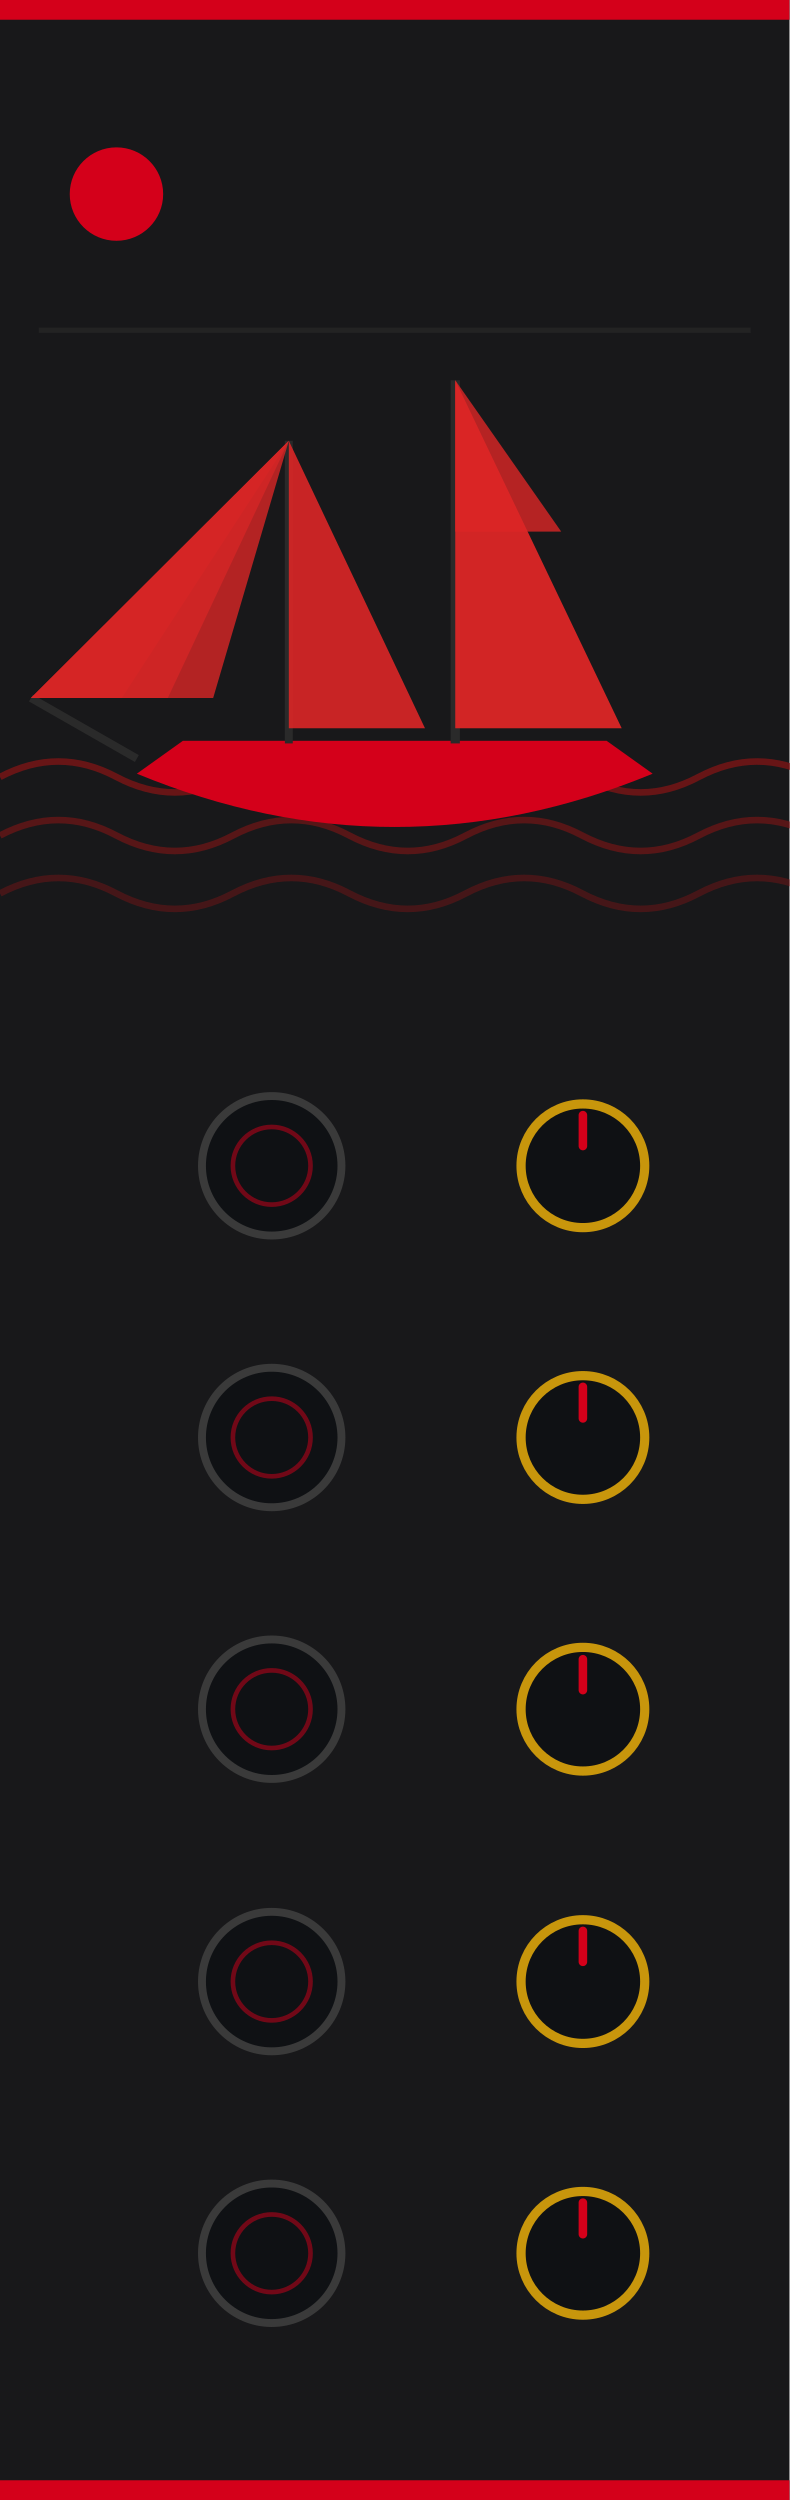
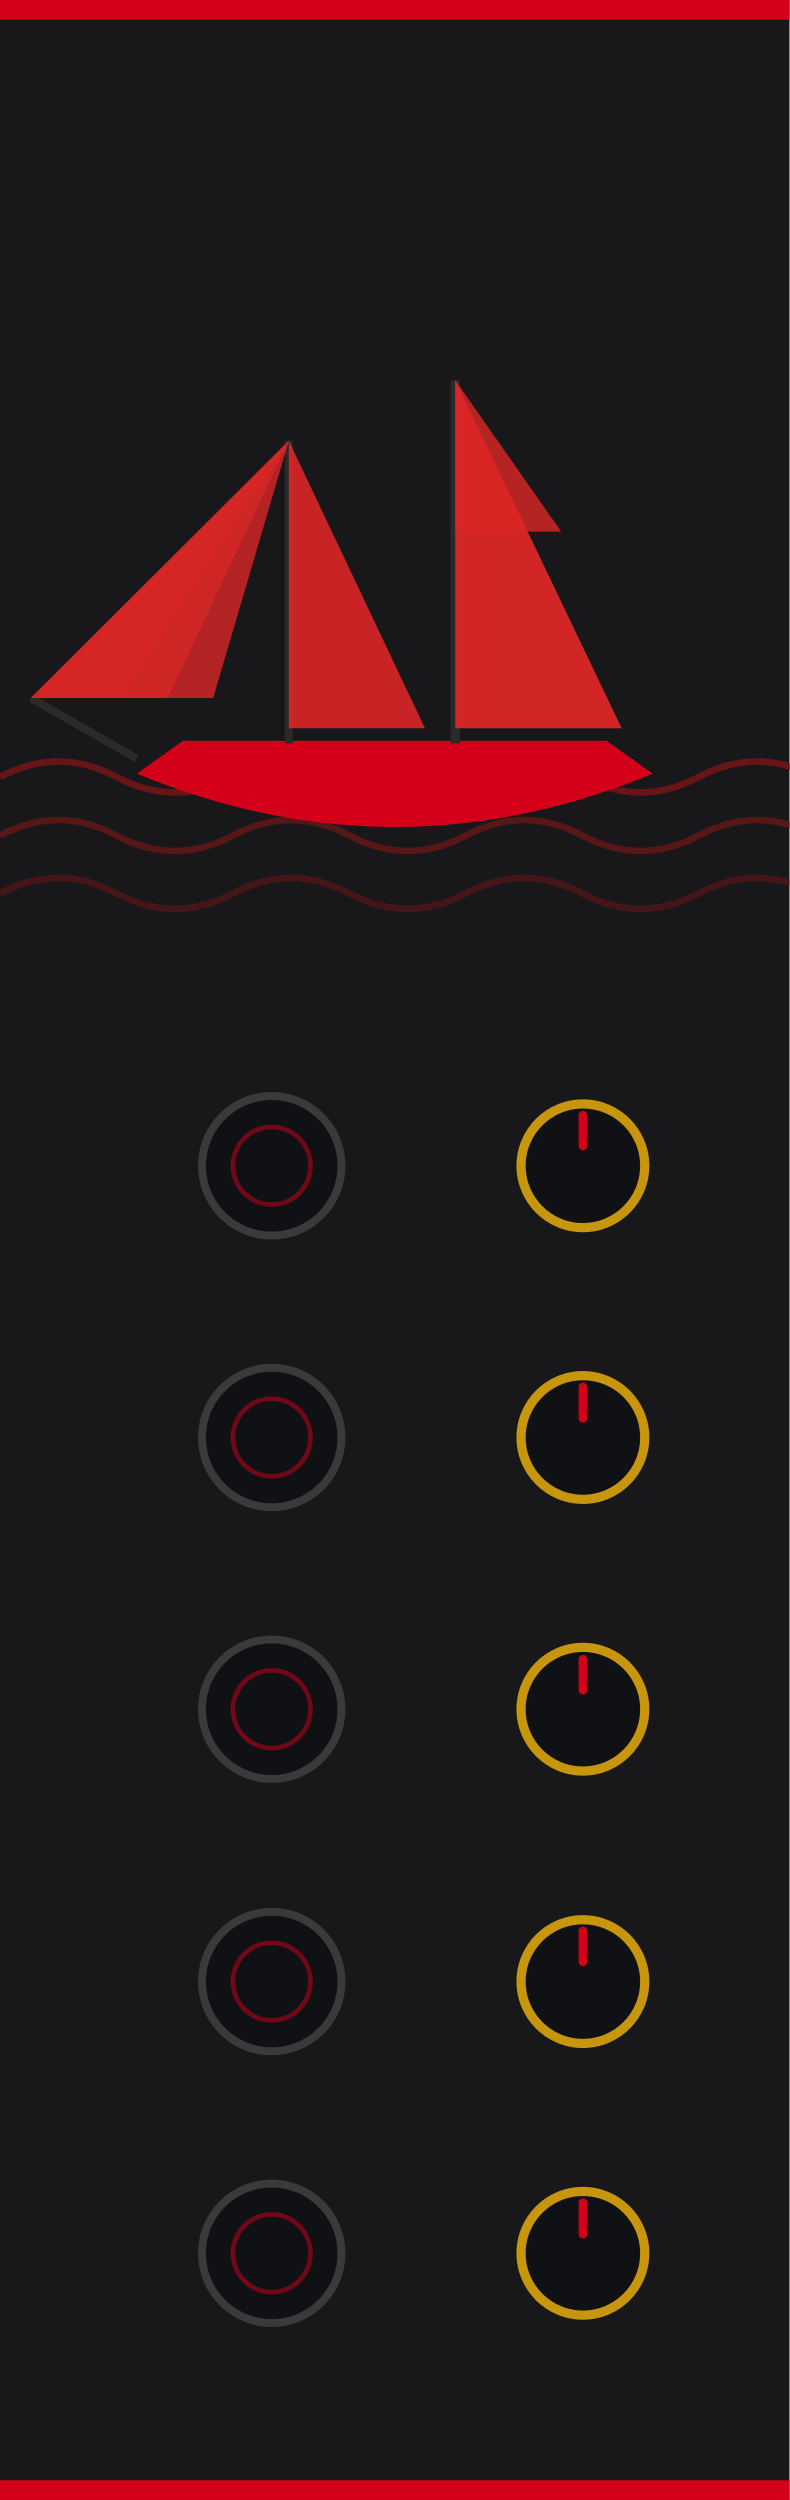
<svg xmlns="http://www.w3.org/2000/svg" width="120" height="380" viewBox="0 0 120 380">
  <rect width="120" height="380" fill="#18181a" />
  <rect x="0" y="0" width="120" height="3" fill="#d4001a" />
  <rect x="0" y="377" width="120" height="3" fill="#d4001a" />
-   <circle cx="17.7" cy="29.5" r="7.1" fill="#d4001a" />
-   <line x1="5.9" y1="50.2" x2="114.1" y2="50.2" stroke="#2a2a2a" stroke-width="0.8" stroke-opacity="0.6" />
  <g>
    <path d="M 0 118.1 q 8.9 -4.7 17.7 0 q 8.9 4.7 17.7 0 q 8.9 -4.7 17.7 0 q 8.9 4.7 17.7 0 q 8.9 -4.7 17.7 0 q 8.9 4.7 17.7 0 q 8.9 -4.7 17.7 0 q 8.9 4.7 17.7 0" fill="none" stroke="#8a1414" stroke-width="1.0" stroke-opacity="0.7" />
    <path d="M 0 127.0 q 8.9 -4.7 17.7 0 q 8.9 4.7 17.7 0 q 8.9 -4.7 17.7 0 q 8.9 4.7 17.7 0 q 8.9 -4.7 17.7 0 q 8.9 4.7 17.7 0 q 8.9 -4.7 17.7 0 q 8.9 4.7 17.7 0" fill="none" stroke="#8a1414" stroke-width="1.0" stroke-opacity="0.55" />
    <path d="M 0 135.8 q 8.9 -4.7 17.7 0 q 8.9 4.7 17.7 0 q 8.9 -4.7 17.7 0 q 8.9 4.7 17.7 0 q 8.9 -4.7 17.7 0 q 8.9 4.7 17.7 0 q 8.9 -4.7 17.7 0 q 8.9 4.7 17.7 0" fill="none" stroke="#8a1414" stroke-width="1.0" stroke-opacity="0.4" />
  </g>
  <g>
    <path d="M 20.8 117.6 Q 60.0 133.8 99.2 117.6 L 92.2 112.6 L 27.8 112.6 Z" fill="#d4001a" />
    <line x1="69.2" y1="113.0" x2="69.2" y2="57.8" stroke="#2a2a2a" stroke-width="1.4" />
    <line x1="43.9" y1="113.0" x2="43.9" y2="67.0" stroke="#2a2a2a" stroke-width="1.2" />
    <line x1="20.8" y1="115.3" x2="4.7" y2="106.1" stroke="#2a2a2a" stroke-width="1.2" />
    <path d="M 69.2 57.8 L 69.2 110.7 L 94.5 110.7 Z" fill="#dc2626" fill-opacity="0.95" />
    <path d="M 43.9 67.0 L 43.9 110.7 L 64.6 110.7 Z" fill="#dc2626" fill-opacity="0.9" />
    <path d="M 69.2 57.8 L 69.2 80.8 L 85.3 80.8 Z" fill="#dc2626" fill-opacity="0.8" />
    <path d="M 43.9 67.0 L 4.7 106.1 L 18.5 106.1 Z" fill="#dc2626" fill-opacity="0.55" />
    <path d="M 43.9 67.0 L 4.7 106.1 L 25.5 106.1 Z" fill="#dc2626" fill-opacity="0.67" />
    <path d="M 43.9 67.0 L 4.7 106.1 L 32.4 106.1 Z" fill="#dc2626" fill-opacity="0.79" />
  </g>
  <g id="components">
    <circle id="input_JUNCTION_NOTEVAL_CV" cx="41.3" cy="177.2" r="10.6" fill="#0f1114" stroke="#3a3a3a" stroke-width="1.2" />
    <circle cx="41.3" cy="177.2" r="5.9" fill="none" stroke="#d4001a" stroke-width="0.7" opacity="0.5" />
    <circle id="param_JUNCTION_NOTEVAL_ATT" cx="88.6" cy="177.2" r="9.4" fill="#0f1114" stroke="#c8960c" stroke-width="1.4" />
    <line x1="88.6" y1="174.2" x2="88.6" y2="169.5" stroke="#d4001a" stroke-width="1.3" stroke-linecap="round" />
    <circle id="input_JUNCTION_VARIATION_CV" cx="41.3" cy="218.5" r="10.6" fill="#0f1114" stroke="#3a3a3a" stroke-width="1.2" />
    <circle cx="41.3" cy="218.5" r="5.9" fill="none" stroke="#d4001a" stroke-width="0.7" opacity="0.5" />
    <circle id="param_JUNCTION_VARIATION_ATT" cx="88.6" cy="218.5" r="9.4" fill="#0f1114" stroke="#c8960c" stroke-width="1.4" />
    <line x1="88.6" y1="215.6" x2="88.6" y2="210.8" stroke="#d4001a" stroke-width="1.3" stroke-linecap="round" />
    <circle id="input_JUNCTION_LEGATO_CV" cx="41.3" cy="259.8" r="10.6" fill="#0f1114" stroke="#3a3a3a" stroke-width="1.2" />
    <circle cx="41.3" cy="259.8" r="5.9" fill="none" stroke="#d4001a" stroke-width="0.7" opacity="0.5" />
    <circle id="param_JUNCTION_LEGATO_ATT" cx="88.6" cy="259.8" r="9.4" fill="#0f1114" stroke="#c8960c" stroke-width="1.4" />
    <line x1="88.6" y1="256.9" x2="88.6" y2="252.2" stroke="#d4001a" stroke-width="1.3" stroke-linecap="round" />
    <circle id="input_JUNCTION_REST_CV" cx="41.3" cy="301.2" r="10.6" fill="#0f1114" stroke="#3a3a3a" stroke-width="1.2" />
    <circle cx="41.3" cy="301.2" r="5.9" fill="none" stroke="#d4001a" stroke-width="0.7" opacity="0.5" />
    <circle id="param_JUNCTION_REST_ATT" cx="88.6" cy="301.2" r="9.4" fill="#0f1114" stroke="#c8960c" stroke-width="1.4" />
    <line x1="88.6" y1="298.2" x2="88.6" y2="293.5" stroke="#d4001a" stroke-width="1.3" stroke-linecap="round" />
    <circle id="input_JUNCTION_ACCENT_CV" cx="41.3" cy="342.5" r="10.6" fill="#0f1114" stroke="#3a3a3a" stroke-width="1.2" />
    <circle cx="41.3" cy="342.5" r="5.9" fill="none" stroke="#d4001a" stroke-width="0.7" opacity="0.5" />
    <circle id="param_JUNCTION_ACCENT_ATT" cx="88.6" cy="342.5" r="9.4" fill="#0f1114" stroke="#c8960c" stroke-width="1.4" />
    <line x1="88.6" y1="339.6" x2="88.6" y2="334.8" stroke="#d4001a" stroke-width="1.3" stroke-linecap="round" />
    <circle id="light_connect" cx="59.1" cy="366.1" r="0.5" fill="#000000" fill-opacity="0" />
  </g>
</svg>
